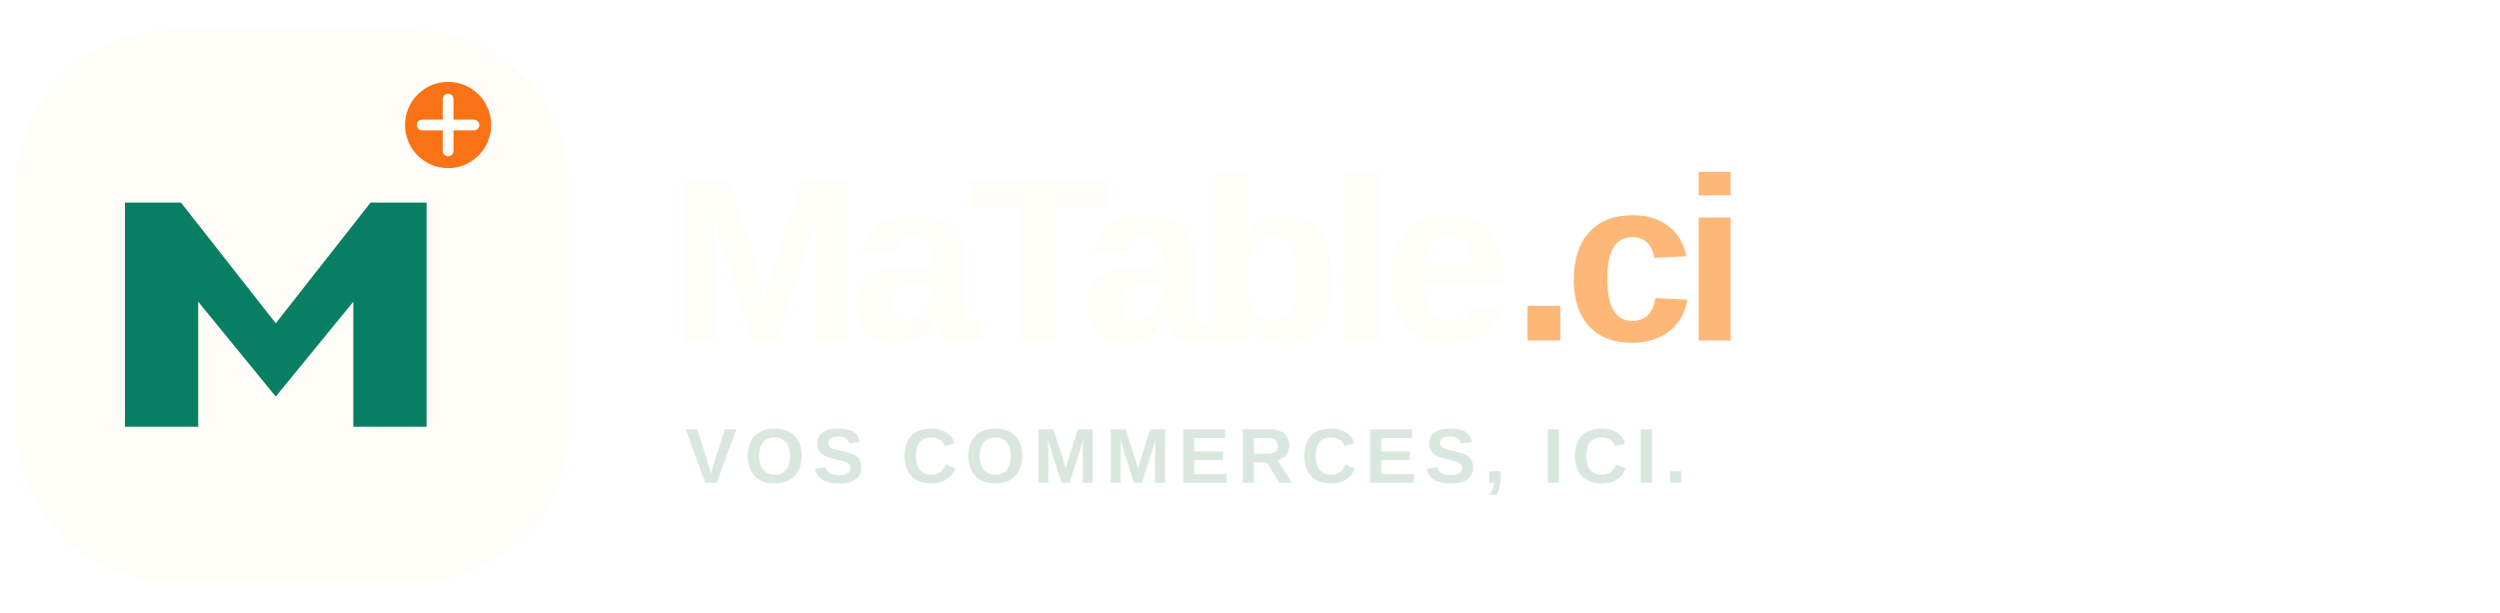
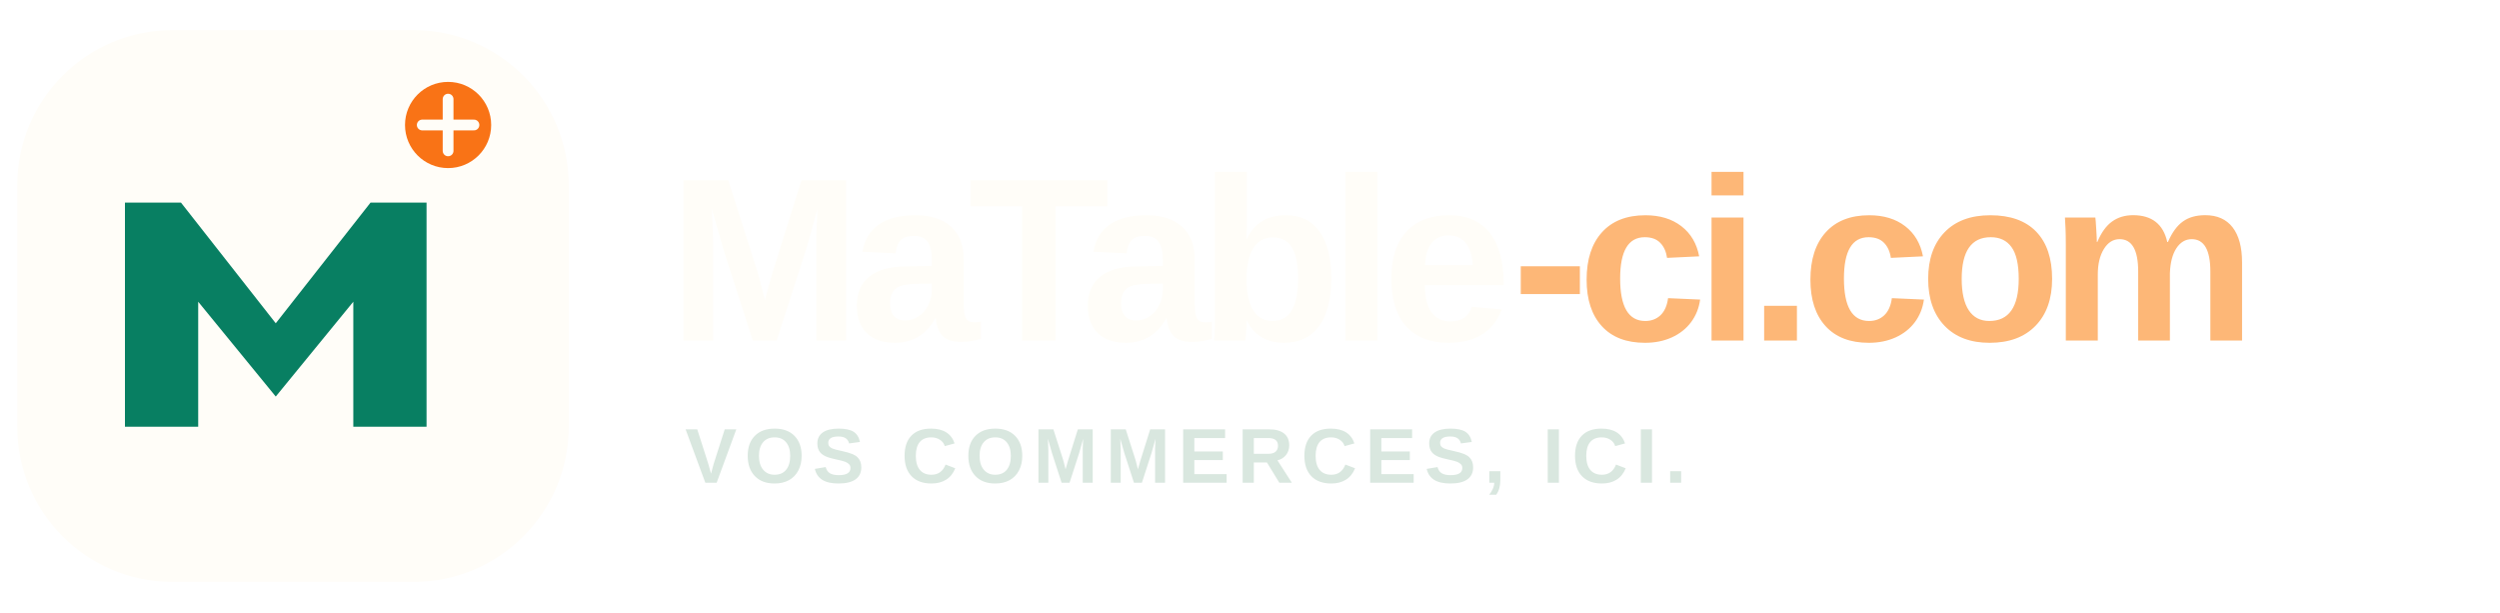
<svg xmlns="http://www.w3.org/2000/svg" viewBox="0 0 580 142" role="img" aria-labelledby="title">
  <rect x="4" y="7" width="128" height="128" rx="36" fill="#FFFDF8" />
  <path d="M29 99V47h13l22 28 22-28h13v52H82V70L64 92 46 70v29H29Z" fill="#087F62" />
  <circle cx="104" cy="29" r="10" fill="#F97316" />
  <path d="M104 23v12M98 29h12" stroke="#FFFDF8" stroke-linecap="round" stroke-width="2.5" />
-   <text x="155" y="79" fill="#FFFDF8" font-family="Bricolage Grotesque, Arial, sans-serif" font-size="54" font-weight="800" letter-spacing="-2.7">MaTable<tspan fill="#FDB777">.ci</tspan>
+   <text x="155" y="79" fill="#FFFDF8" font-family="Bricolage Grotesque, Arial, sans-serif" font-size="54" font-weight="800" letter-spacing="-2.7">MaTable<tspan fill="#FDB777">-ci.com</tspan>
  </text>
  <text x="159" y="112" fill="#D9E7DF" font-family="DM Sans, Arial, sans-serif" font-size="18" font-weight="700" letter-spacing="1.8">VOS COMMERCES, ICI.</text>
</svg>
